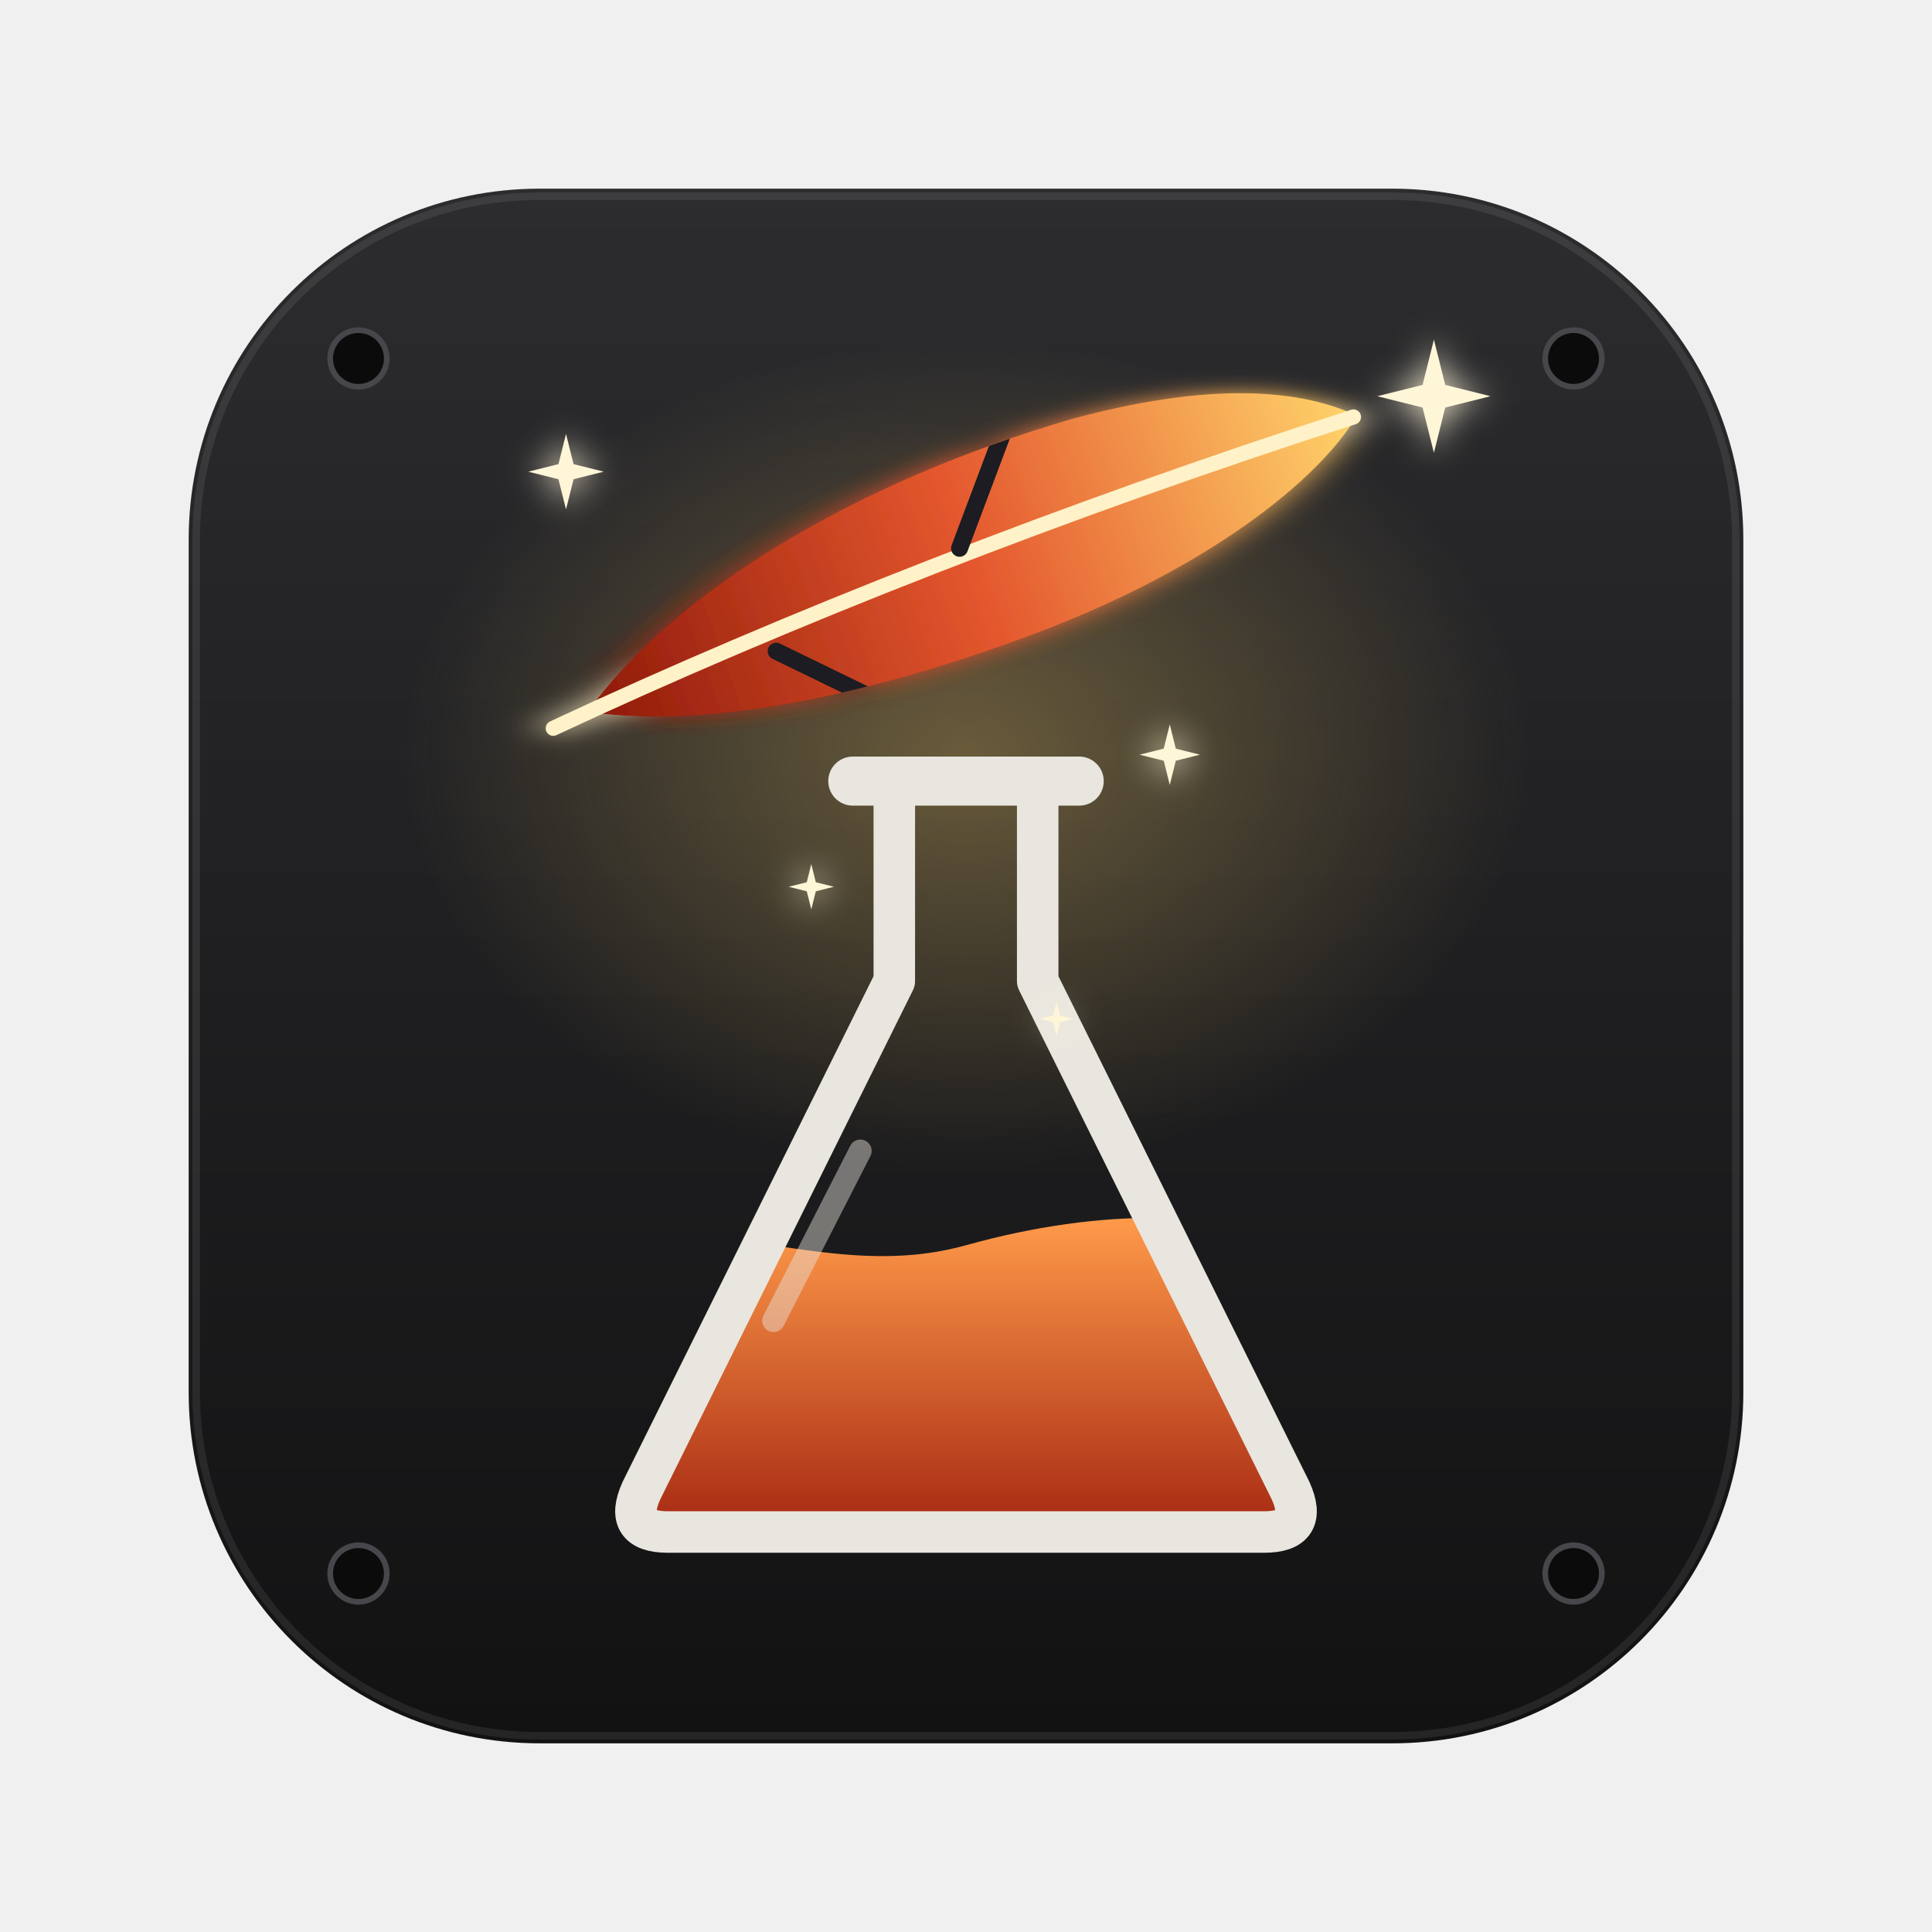
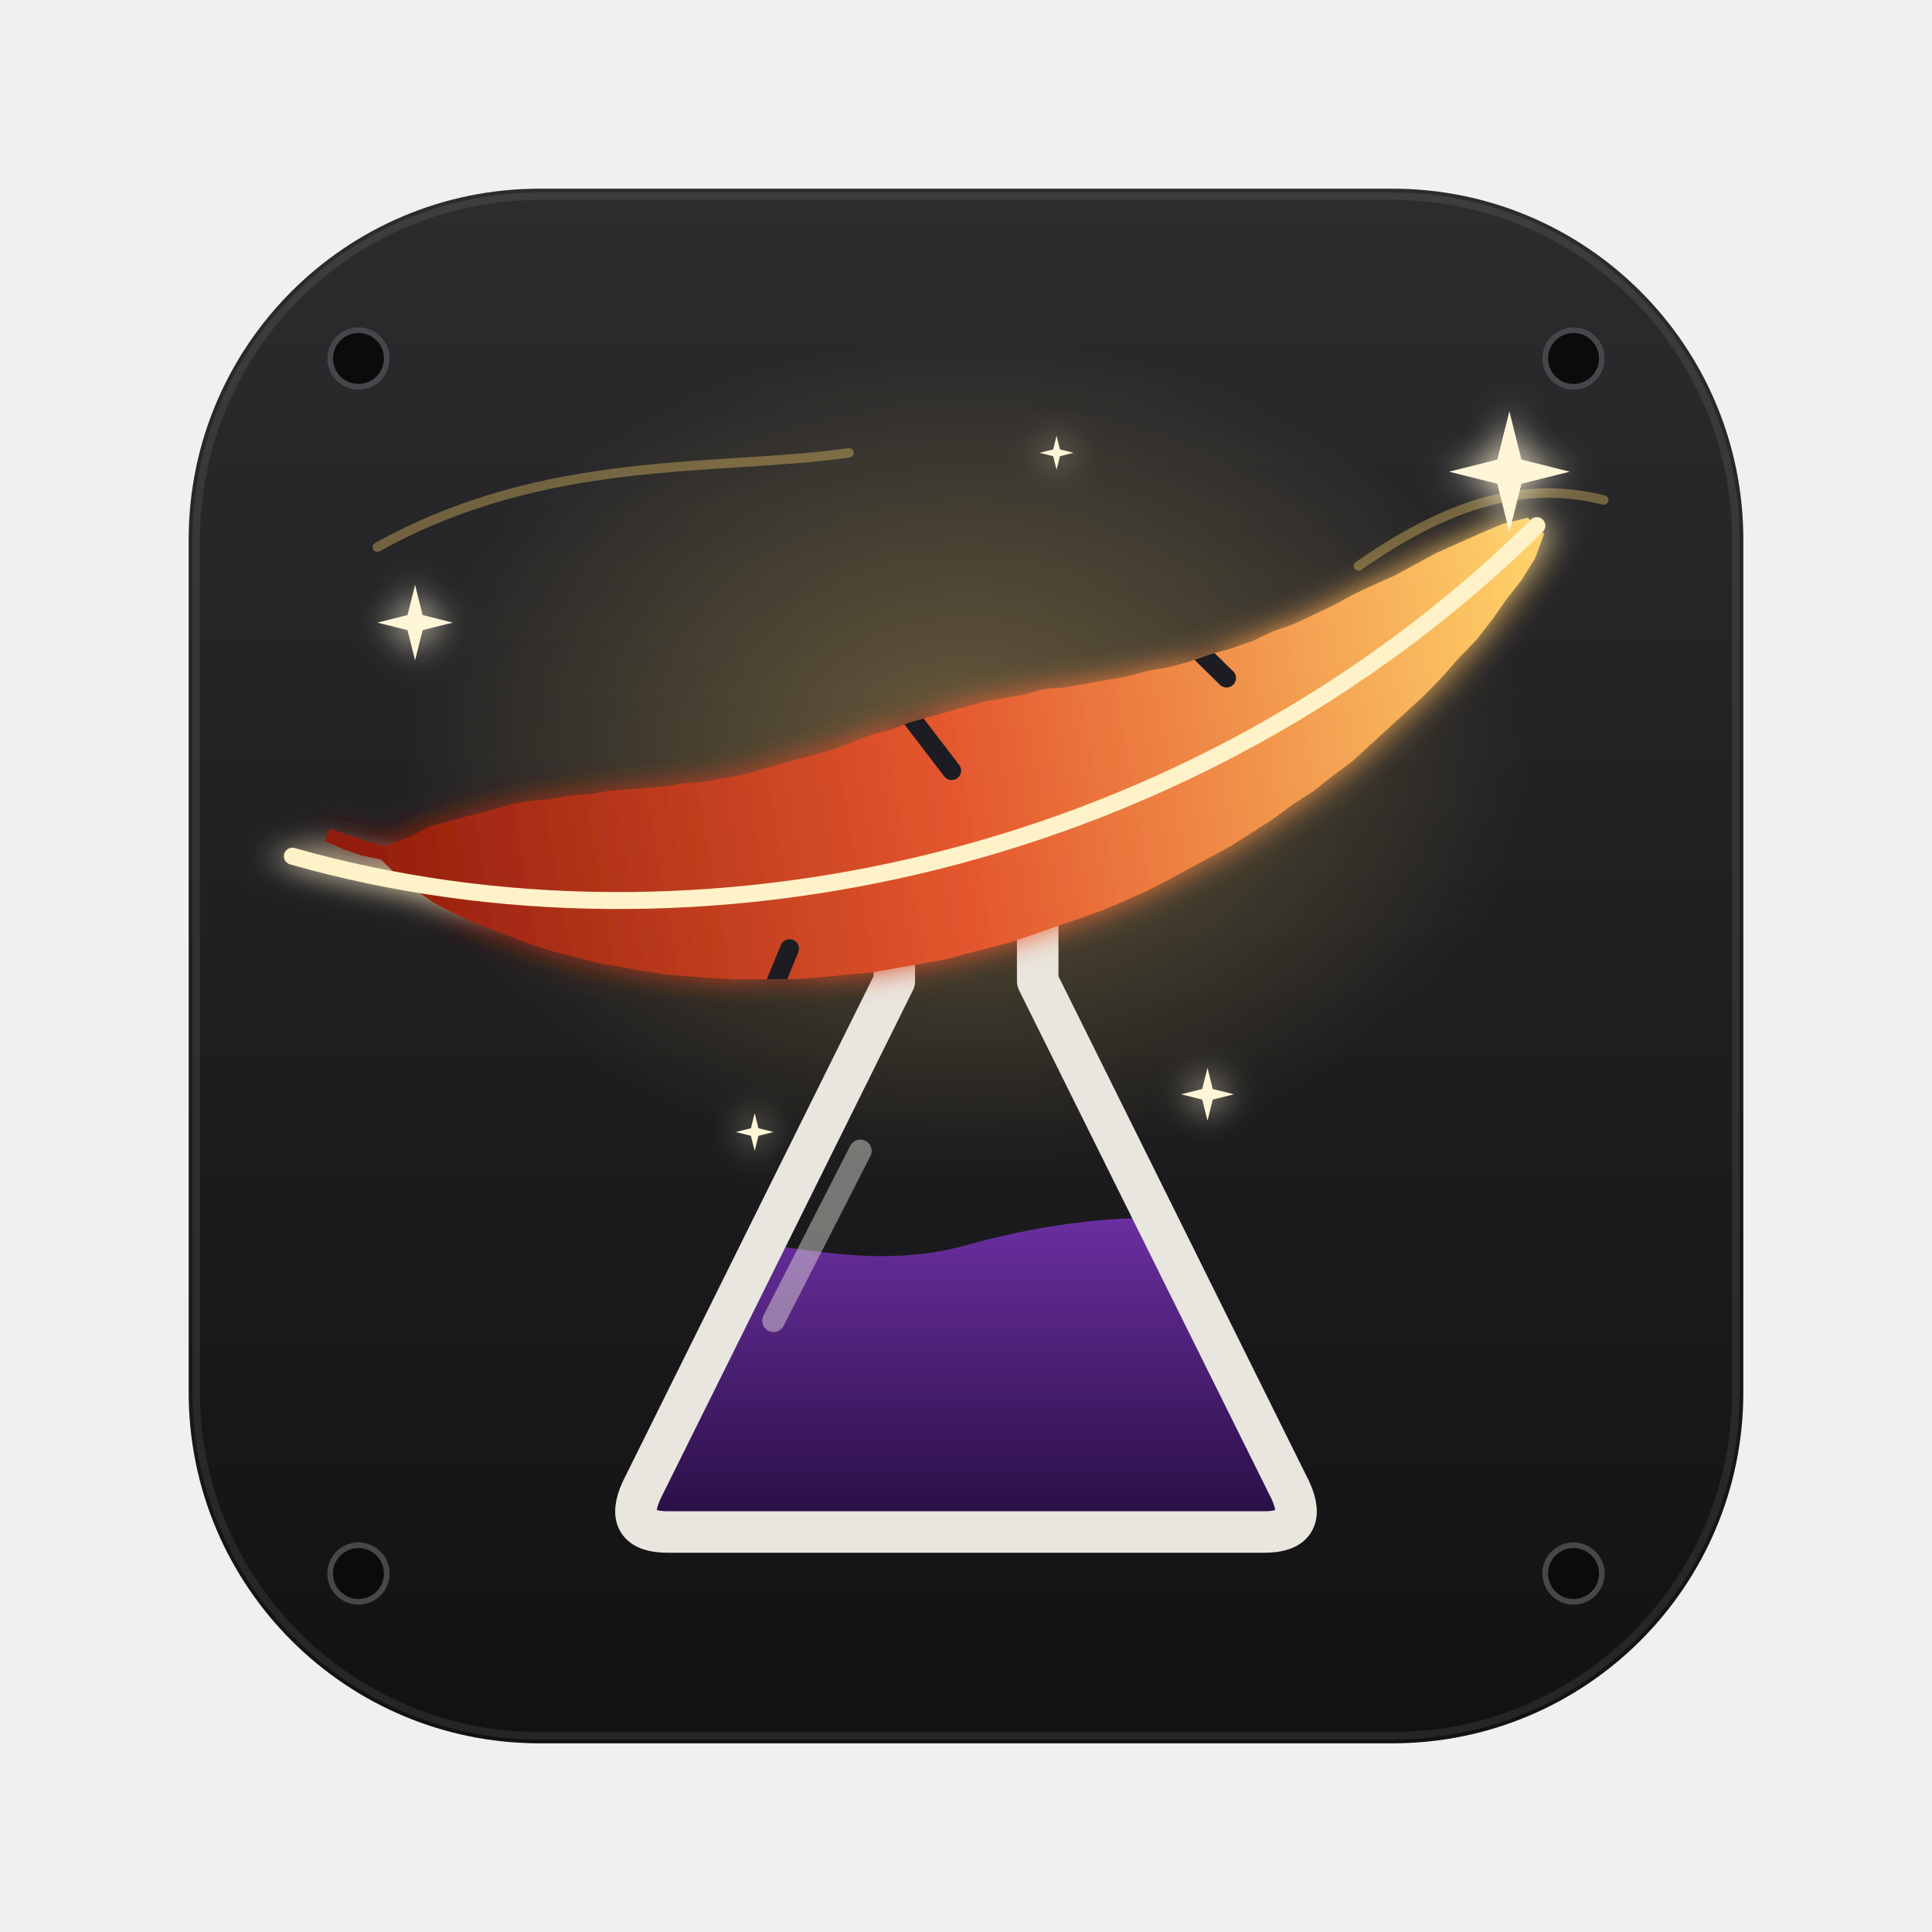
<svg xmlns="http://www.w3.org/2000/svg" viewBox="0 0 1024 1024" width="1024" height="1024">
  <defs>
    <linearGradient id="tile" x1="0" y1="0" x2="0" y2="1">
      <stop offset="0" stop-color="#2c2c2f" />
      <stop offset="1" stop-color="#121213" />
    </linearGradient>
    <linearGradient id="ember" x1="0" y1="0" x2="1" y2="0">
      <stop offset="0" stop-color="#8f1a0a" />
      <stop offset="0.5" stop-color="#e4572e" />
      <stop offset="1" stop-color="#ffd36a" />
    </linearGradient>
    <linearGradient id="liquid" x1="0" y1="0" x2="0" y2="1">
-       <stop offset="0" stop-color="#ff9a4a" />
-       <stop offset="1" stop-color="#9c1c0c" />
+       <stop offset="0" stop-color="#6a2fa0" />
+       <stop offset="1" stop-color="#1f0a36" />
    </linearGradient>
    <radialGradient id="halo">
      <stop offset="0" stop-color="#ffd36a" stop-opacity="0.32" />
      <stop offset="1" stop-color="#ffd36a" stop-opacity="0" />
    </radialGradient>
    <filter id="glow" x="-40%" y="-40%" width="180%" height="180%">
      <feGaussianBlur stdDeviation="9" result="b" />
      <feMerge>
        <feMergeNode in="b" />
        <feMergeNode in="SourceGraphic" />
      </feMerge>
    </filter>
    <clipPath id="body">
      <path d="M474 480 L 474 520 L 340 790 Q 330 812 354 812 L 670 812 Q 694 812 684 790 L 550 520 L 550 480 Z" />
    </clipPath>
    <clipPath id="vane">
-       <path d="M-215 4 C -150 -40, -40 -62, 80 -54 C 150 -48, 196 -30, 222 -4 C 190 22, 120 44, 30 46 C -70 48, -160 34, -215 4 Z" />
+       <path d="M-328 -13 -319 -8 -310 -3 -301 1 -288 -1 -275 -5 -263 -6 -252 -7 -241 -8 -230 -9 -220 -9 -210 -8 -199 -8 -189 -7 -179 -7 -169 -6 -159 -5 -149 -4 -139 -4 -129 -3 -119 -3 -108 -3 -98 -4 -88 -5 -78 -6 -67 -7 -57 -8 -47 -10 -37 -12 -26 -13 -16 -15 -6 -16 5 -17 15 -18 25 -19 36 -19 47 -19 58 -20 69 -19 80 -19 91 -19 102 -19 113 -20 125 -20 136 -21 148 -23 159 -24 171 -26 182 -29 194 -31 205 -34 216 -37 228 -41 239 -44 251 -47 263 -51 275 -55 287 -58 299 -61 312 -64 326 -65 L333 -55 326 -43 317 -33 307 -24 298 -15 288 -6 277 2 267 10 256 18 245 25 234 32 223 39 212 46 200 52 189 58 177 63 165 69 153 74 141 79 129 83 117 87 105 91 92 95 80 98 67 101 55 103 42 105 30 107 17 109 5 110 -8 111 -20 112 -33 112 -45 112 -58 112 -70 111 -83 110 -95 109 -107 107 -119 105 -131 103 -143 100 -155 97 -166 94 -178 90 -189 86 -200 82 -211 77 -222 72 -232 67 -242 61 -252 55 -262 49 -272 42 -281 35 -289 27 -297 18 -304 8 -314 4 -323 -1 -332 -7 Z" />
    </clipPath>
    <path id="spark" d="M0 -1 L 0.2 -0.2 L 1 0 L 0.2 0.2 L 0 1 L -0.2 0.2 L -1 0 L -0.2 -0.2 Z" />
  </defs>
  <rect x="100" y="100" width="824" height="824" rx="186" fill="url(#tile)" />
  <rect x="104" y="104" width="816" height="816" rx="182" fill="none" stroke="#ffffff" stroke-opacity="0.08" stroke-width="4" />
  <g fill="#0b0b0c" stroke="#47474b" stroke-width="3">
    <circle cx="190" cy="190" r="15" />
    <circle cx="834" cy="190" r="15" />
    <circle cx="190" cy="834" r="15" />
    <circle cx="834" cy="834" r="15" />
  </g>
  <ellipse cx="512" cy="400" rx="300" ry="220" fill="url(#halo)" />
  <g clip-path="url(#body)">
    <path d="M300 660 C 380 640, 440 680, 512 660 S 650 640, 720 664 L 720 830 L 300 830 Z" fill="url(#liquid)" />
  </g>
  <g fill="none" stroke="#e9e6df" stroke-linejoin="round" stroke-linecap="round">
    <path d="M474 420 L 474 520 L 340 790 Q 330 812 354 812 L 670 812 Q 694 812 684 790 L 550 520 L 550 420" stroke-width="22" />
    <path d="M452 414 L 572 414" stroke-width="26" />
    <path d="M410 700 L 456 610" stroke-width="12" stroke-opacity="0.45" />
  </g>
-   <g transform="translate(512 300) rotate(-20)" filter="url(#glow)">
-     <path d="M-215 4 C -150 -40, -40 -62, 80 -54 C 150 -48, 196 -30, 222 -4 C 190 22, 120 44, 30 46 C -70 48, -160 34, -215 4 Z" fill="url(#ember)" />
-     <path d="M-235 6 C -100 -6, 60 -10, 220 -4" fill="none" stroke="#fff2c8" stroke-width="8" stroke-linecap="round" />
-     <g clip-path="url(#vane)" stroke="#1e1e20" stroke-width="9" stroke-linecap="round">
-       <path d="M60 -80 L 0 -10" />
-       <path d="M-50 70 L -110 8" />
+   <g opacity="0.35" fill="none" stroke="#ffd36a" stroke-width="5" stroke-linecap="round">
+     <path d="M200 290 C 290 240, 380 250, 450 240" />
+     <path d="M720 300 C 770 265, 810 255, 850 265" />
+   </g>
+   <g transform="translate(500 395) rotate(-10)" filter="url(#glow)">
+     <path d="M-328 -13 -319 -8 -310 -3 -301 1 -288 -1 -275 -5 -263 -6 -252 -7 -241 -8 -230 -9 -220 -9 -210 -8 -199 -8 -189 -7 -179 -7 -169 -6 -159 -5 -149 -4 -139 -4 -129 -3 -119 -3 -108 -3 -98 -4 -88 -5 -78 -6 -67 -7 -57 -8 -47 -10 -37 -12 -26 -13 -16 -15 -6 -16 5 -17 15 -18 25 -19 36 -19 47 -19 58 -20 69 -19 80 -19 91 -19 102 -19 113 -20 125 -20 136 -21 148 -23 159 -24 171 -26 182 -29 194 -31 205 -34 216 -37 228 -41 239 -44 251 -47 263 -51 275 -55 287 -58 299 -61 312 -64 326 -65 L333 -55 326 -43 317 -33 307 -24 298 -15 288 -6 277 2 267 10 256 18 245 25 234 32 223 39 212 46 200 52 189 58 177 63 165 69 153 74 141 79 129 83 117 87 105 91 92 95 80 98 67 101 55 103 42 105 30 107 17 109 5 110 -8 111 -20 112 -33 112 -45 112 -58 112 -70 111 -83 110 -95 109 -107 107 -119 105 -131 103 -143 100 -155 97 -166 94 -178 90 -189 86 -200 82 -211 77 -222 72 -232 67 -242 61 -252 55 -262 49 -272 42 -281 35 -289 27 -297 18 -304 8 -314 4 -323 -1 -332 -7 Z" fill="url(#ember)" />
+     <g clip-path="url(#vane)" stroke="#1e1e20" stroke-width="10" stroke-linecap="round">
+       <path d="M2 14 L-25 -38" />
+       <path d="M154 -9 L129 -44" />
+       <path d="M-99 92 L-123 130" />
    </g>
+     <path d="M-350 -2 C -150 95, 120 85, 330 -60" fill="none" stroke="#fff2c8" stroke-width="9" stroke-linecap="round" />
  </g>
  <g fill="#fff6d8" filter="url(#glow)">
-     <use href="#spark" transform="translate(760 210) scale(30)" />
-     <use href="#spark" transform="translate(300 250) scale(20)" />
-     <use href="#spark" transform="translate(620 400) scale(16)" />
-     <use href="#spark" transform="translate(430 470) scale(12)" />
-     <use href="#spark" transform="translate(560 540) scale(9)" />
+     <use href="#spark" transform="translate(800 250) scale(32)" />
+     <use href="#spark" transform="translate(220 330) scale(20)" />
+     <use href="#spark" transform="translate(640 580) scale(14)" />
+     <use href="#spark" transform="translate(400 600) scale(10)" />
+     <use href="#spark" transform="translate(560 240) scale(9)" />
  </g>
</svg>
